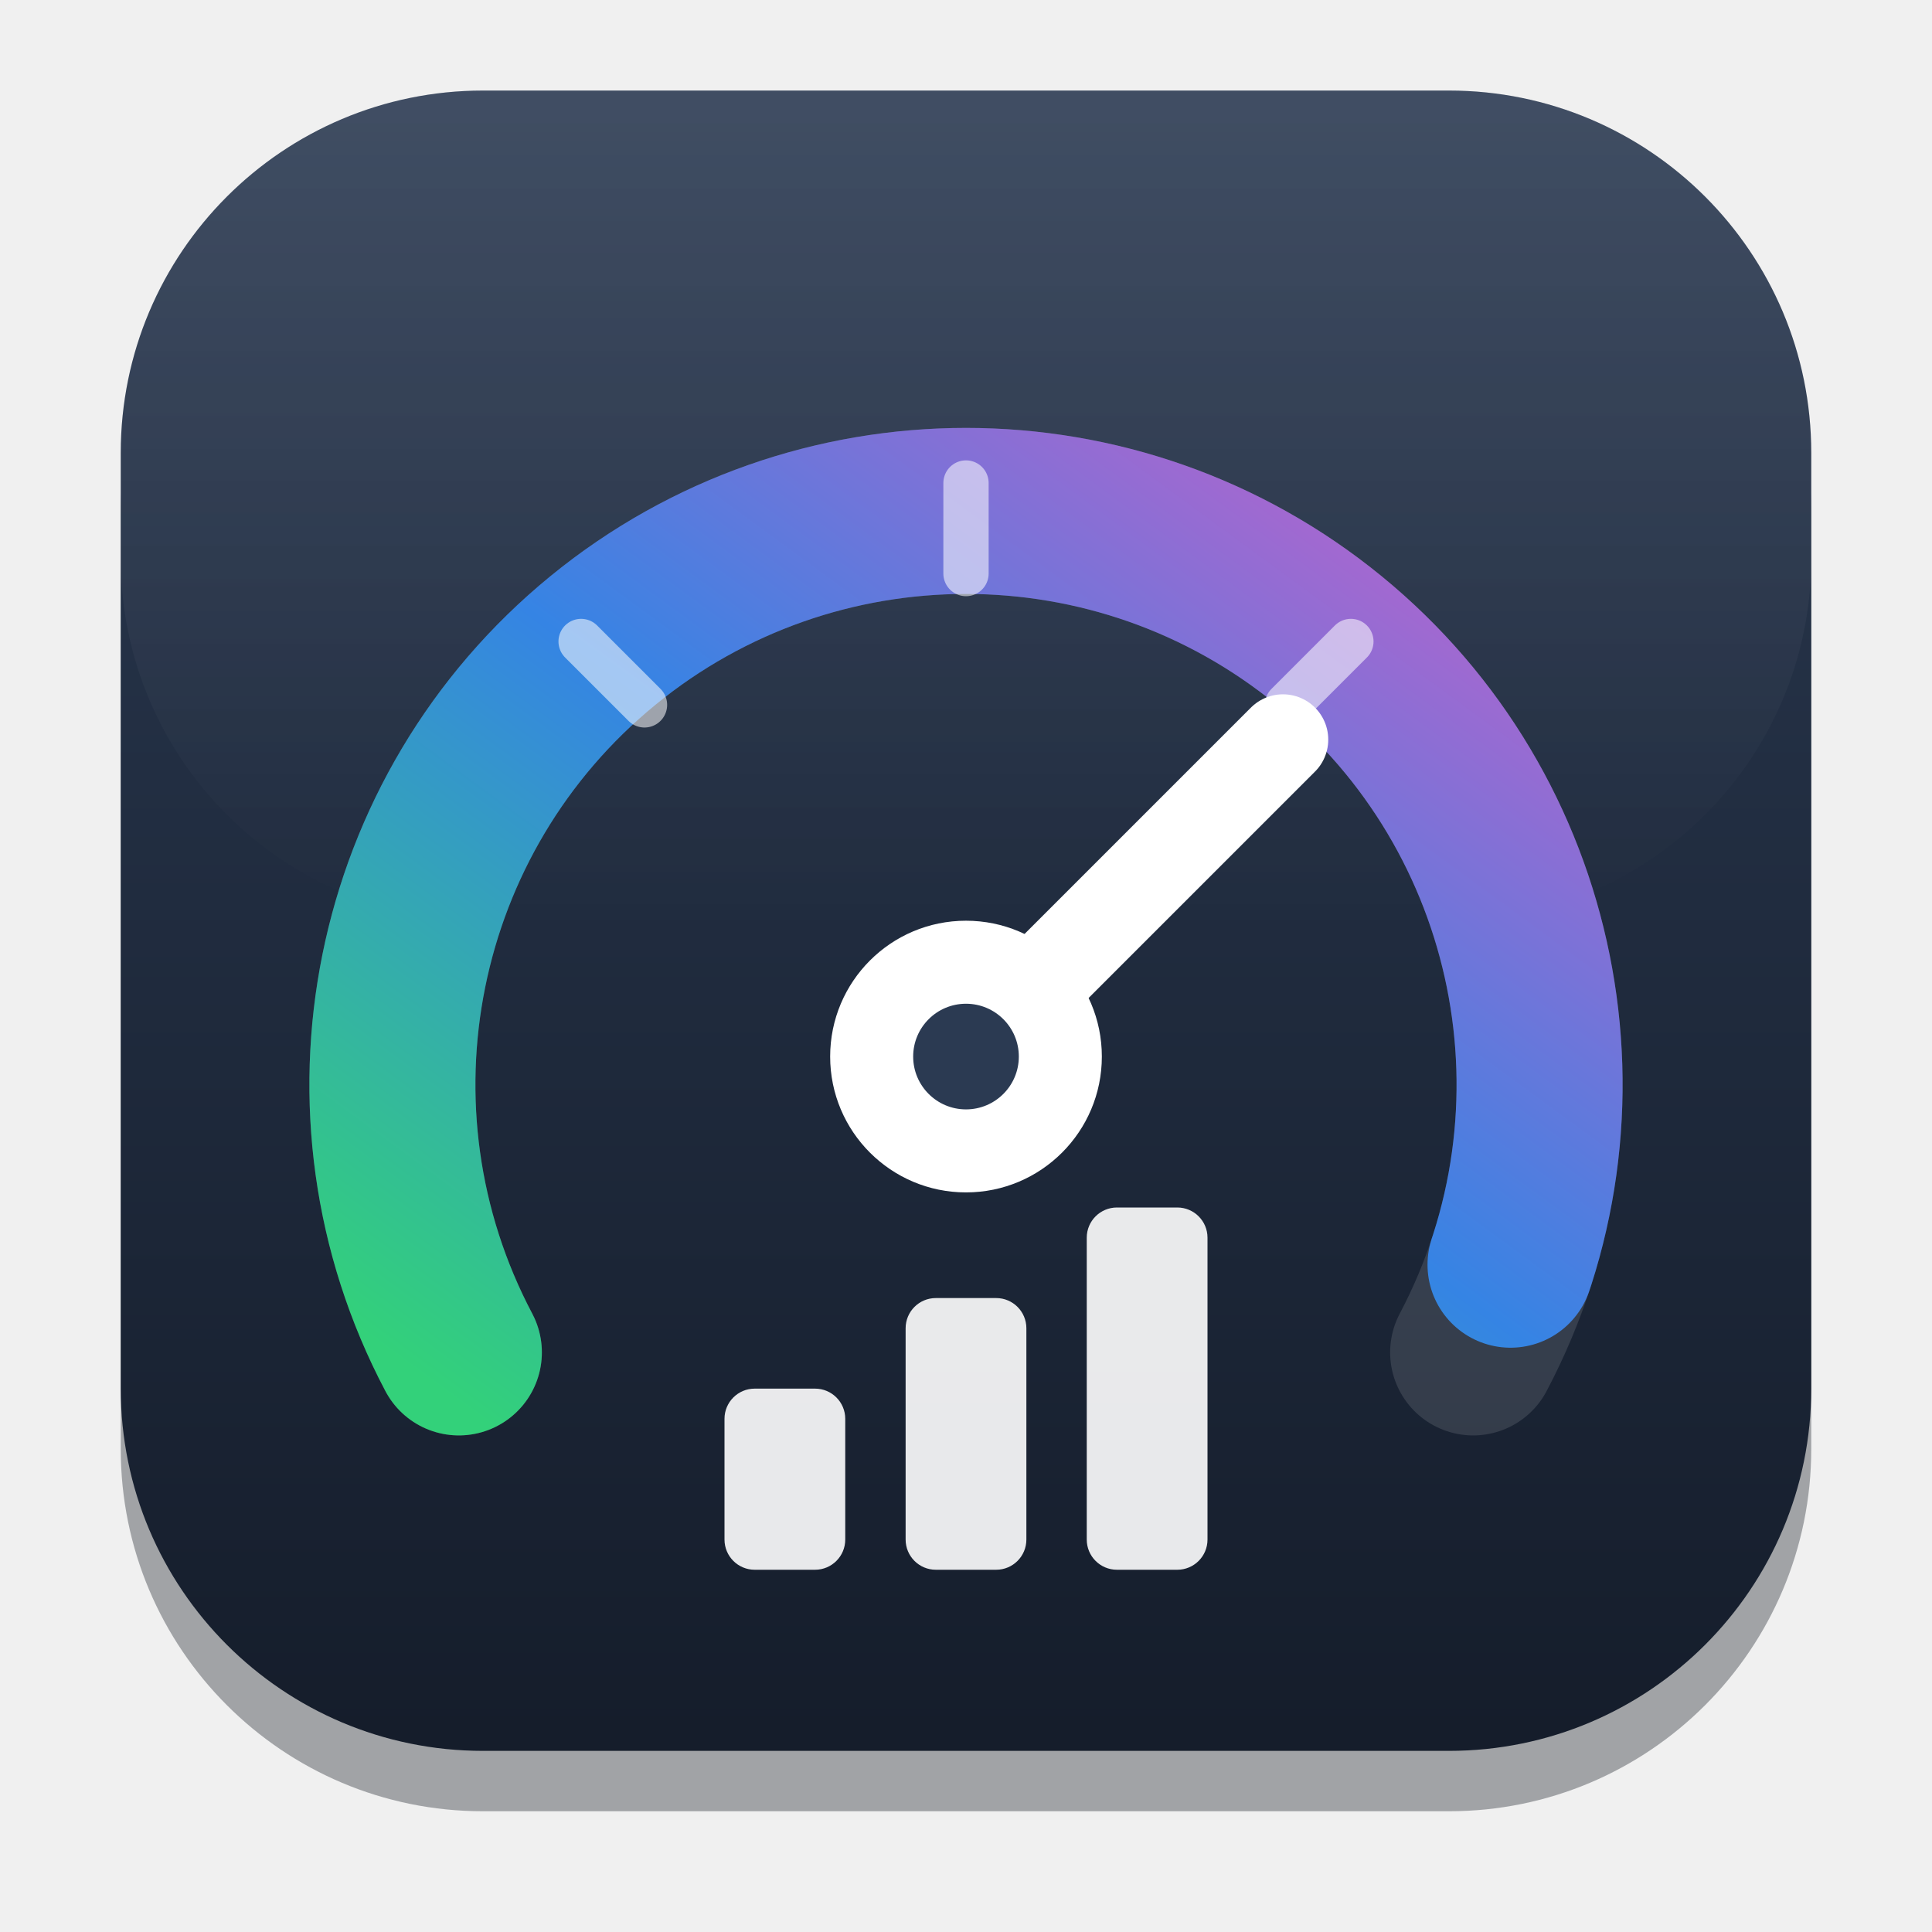
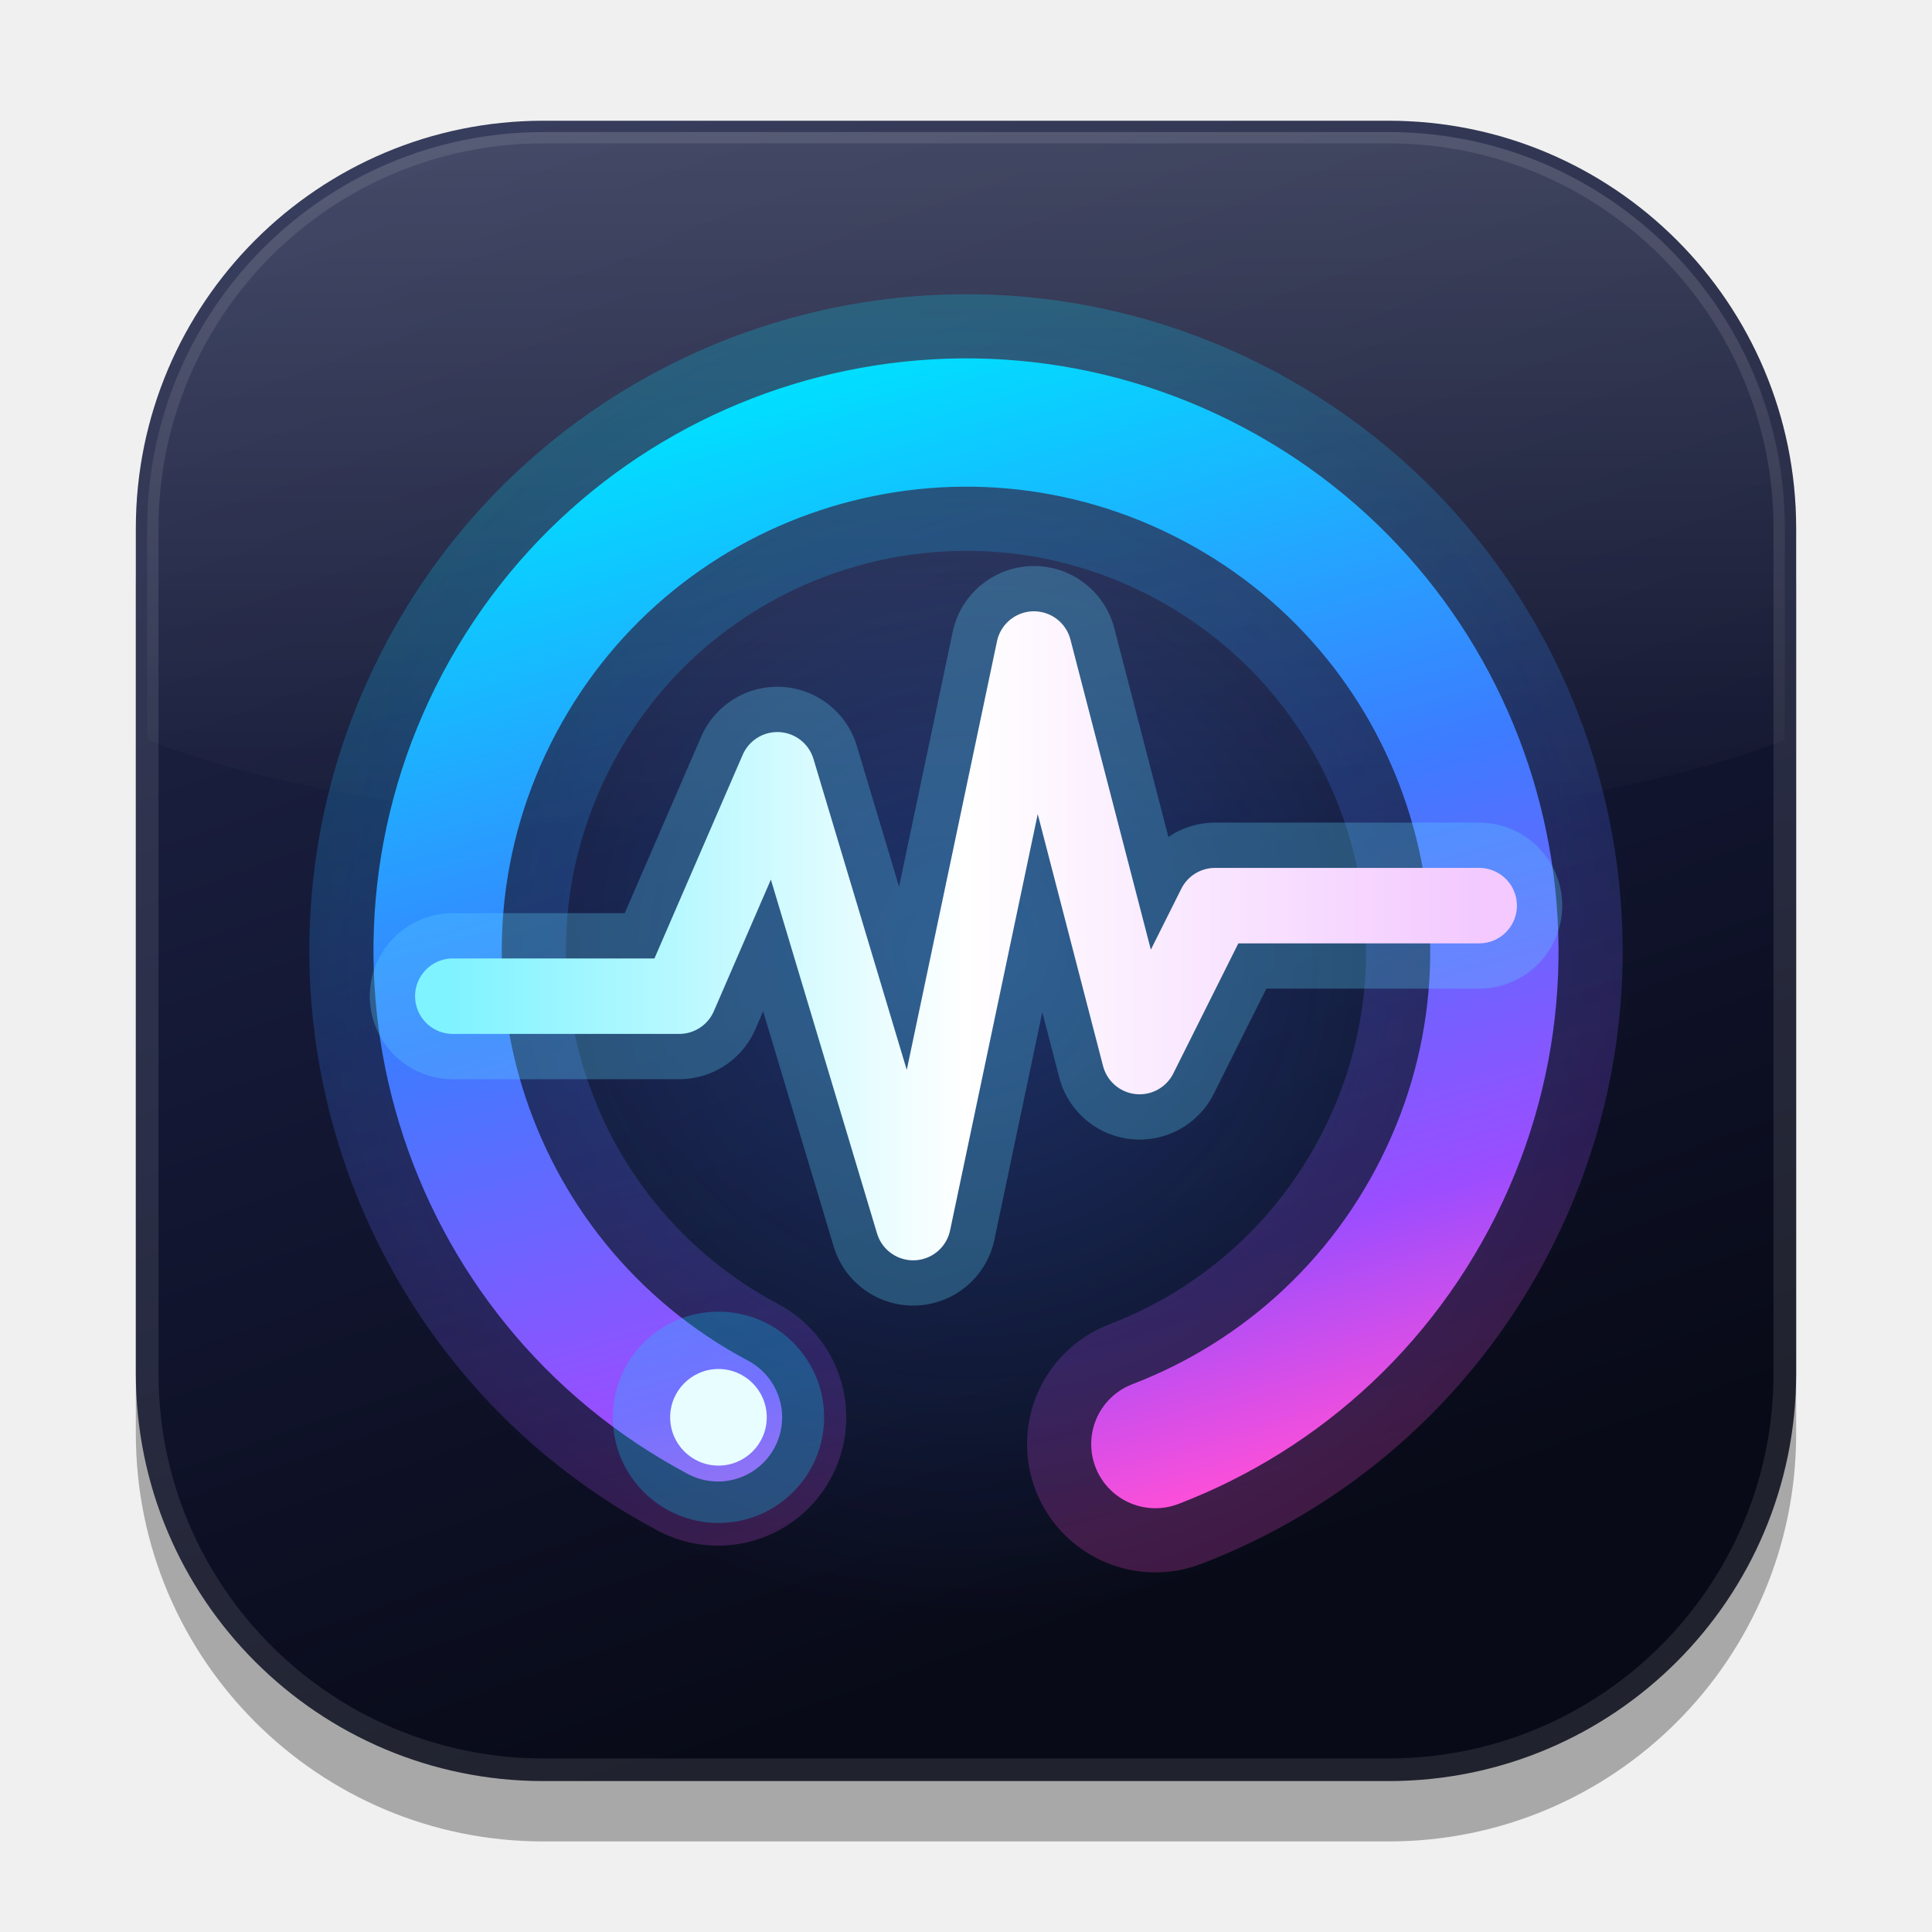
<svg xmlns="http://www.w3.org/2000/svg" width="128" height="128" viewBox="0 0 128 128">
  <defs>
-     <linearGradient id="bg" x1="0" y1="0" x2="0" y2="1">
-       <stop offset="0" stop-color="#2b3a52" />
-       <stop offset="1" stop-color="#151d2b" />
+     <linearGradient id="bg" x1="0" y1="0" x2="0.35" y2="1">
+       <stop offset="0" stop-color="#232a4d" />
+       <stop offset="0.55" stop-color="#131733" />
+       <stop offset="1" stop-color="#080a17" />
    </linearGradient>
-     <linearGradient id="arc" x1="0" y1="1" x2="1" y2="0">
-       <stop offset="0" stop-color="#33d17a" />
-       <stop offset="0.5" stop-color="#3584e4" />
-       <stop offset="1" stop-color="#c061cb" />
+     <linearGradient id="ring" x1="0.1" y1="0.9" x2="0.9" y2="0.1">
+       <stop offset="0" stop-color="#00e0ff" />
+       <stop offset="0.45" stop-color="#3d7bff" />
+       <stop offset="0.8" stop-color="#9b4dff" />
+       <stop offset="1" stop-color="#ff4fd8" />
    </linearGradient>
-     <linearGradient id="shine" x1="0" y1="0" x2="0" y2="1">
-       <stop offset="0" stop-color="#ffffff" stop-opacity="0.10" />
+     <linearGradient id="pulse" x1="0" y1="0" x2="1" y2="0">
+       <stop offset="0" stop-color="#7ff3ff" />
+       <stop offset="0.5" stop-color="#ffffff" />
+       <stop offset="1" stop-color="#f3c9ff" />
+     </linearGradient>
+     <linearGradient id="sheen" x1="0" y1="0" x2="0" y2="1">
+       <stop offset="0" stop-color="#ffffff" stop-opacity="0.16" />
      <stop offset="1" stop-color="#ffffff" stop-opacity="0" />
    </linearGradient>
+     <radialGradient id="core" cx="0.5" cy="0.5" r="0.5">
+       <stop offset="0" stop-color="#3d7bff" stop-opacity="0.28" />
+       <stop offset="1" stop-color="#3d7bff" stop-opacity="0" />
+     </radialGradient>
  </defs>
-   <rect x="8" y="10" width="112" height="110" rx="24" fill="#0d131d" opacity="0.35" />
-   <rect x="8" y="6" width="112" height="110" rx="24" fill="url(#bg)" />
-   <rect x="8" y="6" width="112" height="55" rx="24" fill="url(#shine)" />
-   <path d="M30.4 89.6A38 38 0 1 1 97.6 89.6" fill="none" stroke="#ffffff" stroke-opacity="0.12" stroke-width="11" stroke-linecap="round" />
-   <path d="M30.4 89.6A38 38 0 1 1 97.6 89.6" fill="none" stroke="url(#arc)" stroke-width="11" stroke-linecap="round" stroke-dasharray="150 400" />
-   <g stroke="#ffffff" stroke-opacity="0.55" stroke-width="3" stroke-linecap="round">
-     <path d="M64 32v6" />
-     <path d="M38.5 42.5l4.2 4.2" />
-     <path d="M89.5 42.5l-4.2 4.2" />
+   <rect x="9" y="12" width="110" height="110" rx="27" fill="#000000" opacity="0.30" />
+   <rect x="9" y="8" width="110" height="110" rx="27" fill="url(#bg)" />
+   <rect x="9.75" y="8.75" width="108.5" height="108.5" rx="26.25" fill="none" stroke="#ffffff" stroke-opacity="0.10" stroke-width="1.5" />
+   <path d="M36 8.75h56a26.25 26.25 0 0 1 26.25 26.25v14C96 58 32 58 9.75 49V35A26.25 26.25 0 0 1 36 8.75z" fill="url(#sheen)" />
+   <circle cx="64" cy="63" r="44" fill="url(#core)" />
+   <g fill="none" stroke-linecap="round" transform="rotate(118 64 63)">
+     <circle cx="64" cy="63" r="35" stroke="url(#ring)" stroke-width="17" stroke-opacity="0.22" stroke-dasharray="190 30" />
+     <circle cx="64" cy="63" r="35" stroke="url(#ring)" stroke-width="8.5" stroke-dasharray="190 30" />
  </g>
-   <path d="M64 70 85 49" stroke="#ffffff" stroke-width="6" stroke-linecap="round" />
-   <circle cx="64" cy="70" r="9" fill="#ffffff" />
-   <circle cx="64" cy="70" r="3.5" fill="#2b3a52" />
-   <g fill="#ffffff" fill-opacity="0.9">
-     <rect x="48" y="92" width="8" height="12" rx="2" />
-     <rect x="60" y="86" width="8" height="18" rx="2" />
-     <rect x="72" y="80" width="8" height="24" rx="2" />
-   </g>
+   <circle cx="47.6" cy="93.9" r="7" fill="#00e0ff" opacity="0.25" />
+   <circle cx="47.6" cy="93.9" r="3.2" fill="#e8fdff" />
+   <path d="M30 66H45l6.5-15 9 30 8-38 7 27 5-10H98" fill="none" stroke="#5fd8ff" stroke-opacity="0.28" stroke-width="11" stroke-linecap="round" stroke-linejoin="round" />
+   <path d="M30 66H45l6.5-15 9 30 8-38 7 27 5-10H98" fill="none" stroke="url(#pulse)" stroke-width="5" stroke-linecap="round" stroke-linejoin="round" />
</svg>
